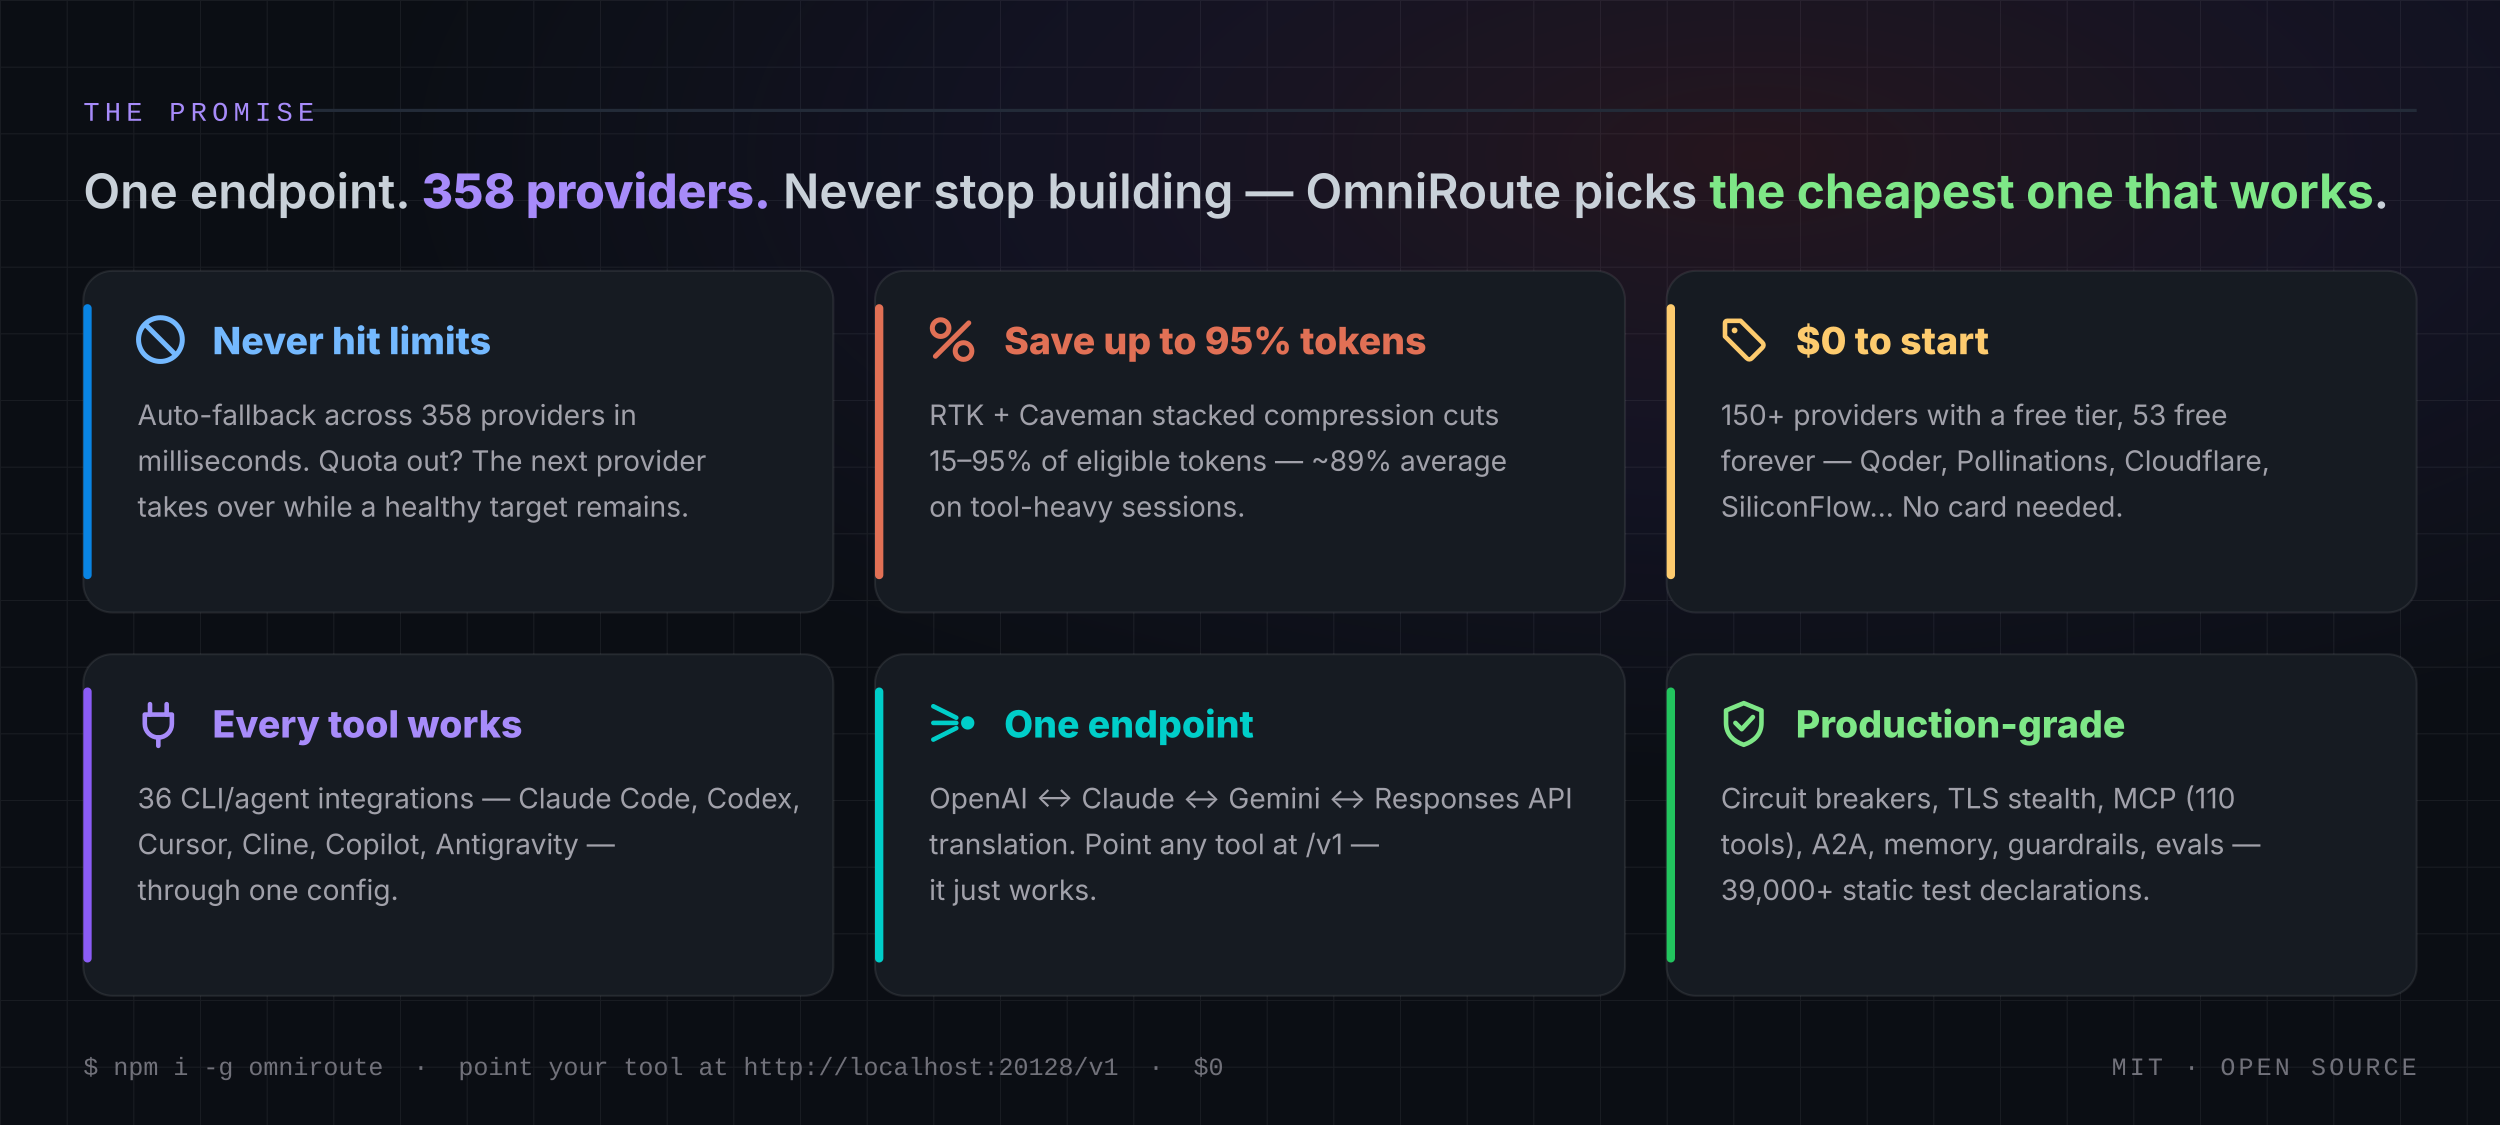
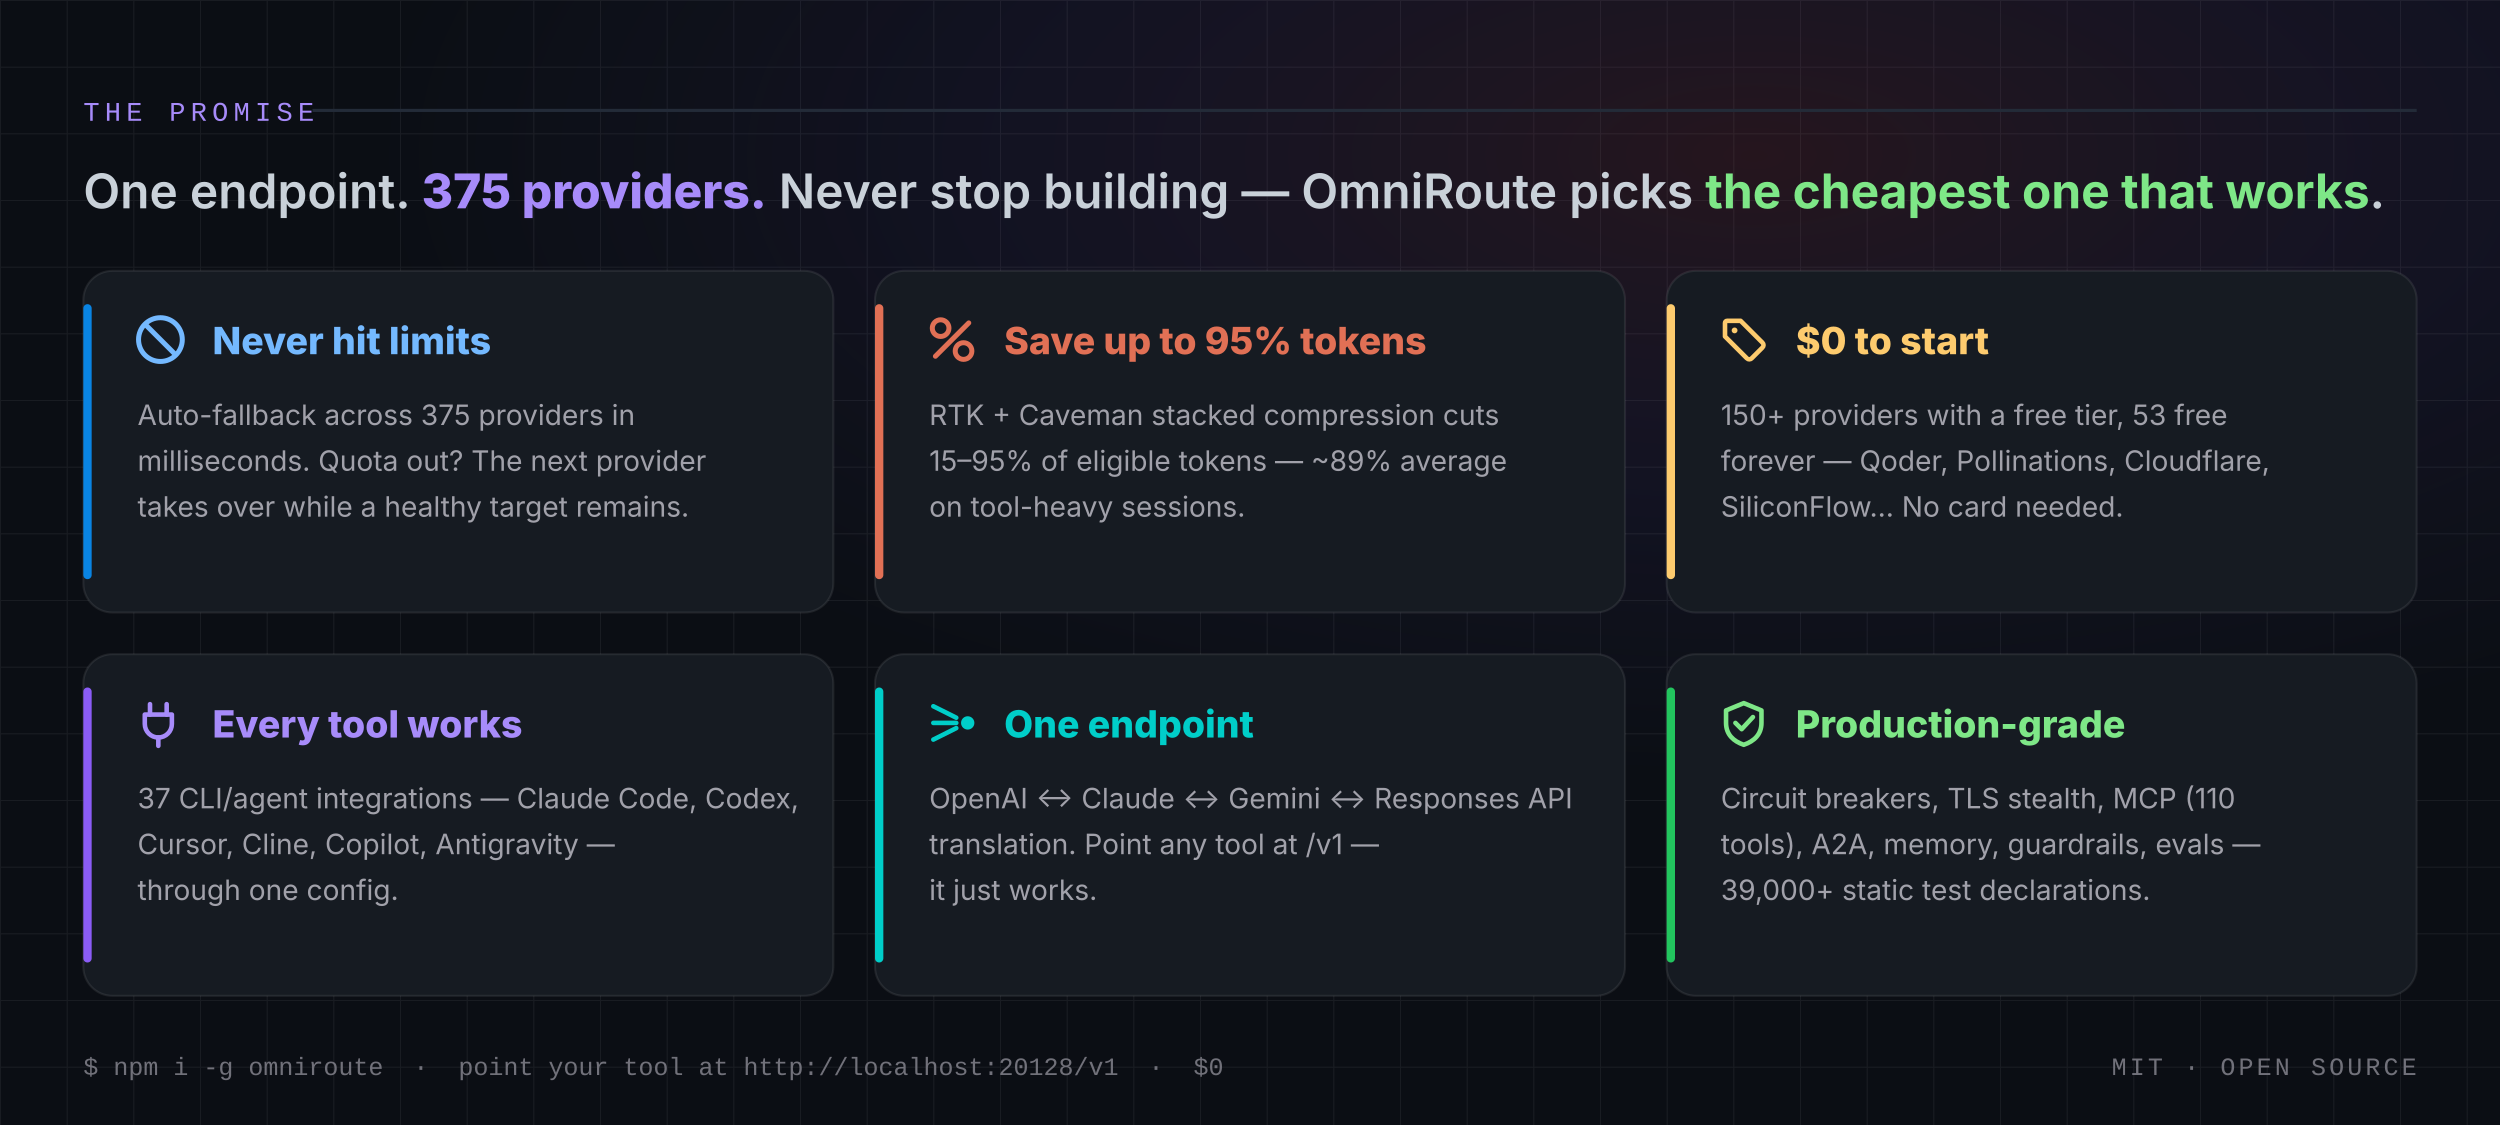
- <svg xmlns="http://www.w3.org/2000/svg" viewBox="0 0 1200 540" role="img" aria-label="The OmniRoute promise: one endpoint and 358 providers. Six pillars. Resilient fallback: automatic routing continues while another healthy target is available. Save up to 95 percent of eligible tokens: RTK plus Caveman stacked compression averages about 89 percent on tool-heavy sessions. Zero dollars to start: 150+ providers with a free tier and 54 recurring or keyless free-forever providers. Every tool works: 36 CLI and agent integration records, including Claude Code, Codex, Cursor, Cline, Copilot and Antigravity, through one config. One endpoint: OpenAI, Claude, Gemini and Responses API translation at /v1. Production controls: circuit breakers, TLS stealth, MCP with 110 tools, A2A, memory, guardrails, evals, and 39,000+ static test declarations across 5,100+ tracked test files.">
+ <svg xmlns="http://www.w3.org/2000/svg" viewBox="0 0 1200 540" role="img" aria-label="The OmniRoute promise: one endpoint and 375 providers. Six pillars. Resilient fallback: automatic routing continues while another healthy target is available. Save up to 95 percent of eligible tokens: RTK plus Caveman stacked compression averages about 89 percent on tool-heavy sessions. Zero dollars to start: 150+ providers with a free tier and 51 recurring or keyless free-forever providers. Every tool works: 37 CLI and agent integration records, including Claude Code, Codex, Cursor, Cline, Copilot and Antigravity, through one config. One endpoint: OpenAI, Claude, Gemini and Responses API translation at /v1. Production controls: circuit breakers, TLS stealth, MCP with 110 tools, A2A, memory, guardrails, evals, and 39,000+ static test declarations across 5,100+ tracked test files.">
  <defs>
    <pattern id="gridPaperP" width="32" height="32" patternUnits="userSpaceOnUse">
      <path d="M 32 0 L 0 0 0 32" fill="none" stroke="#ffffff" stroke-opacity="0.06" stroke-width="1" />
    </pattern>
    <radialGradient id="bgGlowP" cx="70%" cy="14%" r="55%">
      <stop offset="0%" stop-color="#e54d5e" stop-opacity="0.12" />
      <stop offset="55%" stop-color="#8b5cf6" stop-opacity="0.06" />
      <stop offset="100%" stop-color="#6366f1" stop-opacity="0" />
    </radialGradient>
  </defs>
  <rect width="1200" height="540" fill="#0b0e14" />
  <rect width="1200" height="540" fill="url(#gridPaperP)" />
  <rect width="1200" height="540" fill="url(#bgGlowP)" />
  <g>
    <text x="40" y="58" font-family="Consolas, 'Courier New', monospace" font-size="13" letter-spacing="2.5" fill="#a78bfa">THE PROMISE</text>
    <line x1="150" y1="53" x2="1160" y2="53" stroke="#232b38" stroke-width="1.5" />
  </g>
  <g>
-     <text x="40" y="100" font-family="Inter, 'Segoe UI', Arial, Helvetica, system-ui, sans-serif" font-size="23" font-weight="600" fill="#c9d1d9">One endpoint. <tspan fill="#a78bfa" font-weight="800">358 providers.</tspan> Never stop building — OmniRoute picks <tspan fill="#7ee787" font-weight="700">the cheapest one that works</tspan>.</text>
+     <text x="40" y="100" font-family="Inter, 'Segoe UI', Arial, Helvetica, system-ui, sans-serif" font-size="23" font-weight="600" fill="#c9d1d9">One endpoint. <tspan fill="#a78bfa" font-weight="800">375 providers.</tspan> Never stop building — OmniRoute picks <tspan fill="#7ee787" font-weight="700">the cheapest one that works</tspan>.</text>
  </g>
  <g font-family="Inter, 'Segoe UI', Arial, Helvetica, system-ui, sans-serif">
    <g>
      <rect x="40" y="130" width="360" height="164" rx="14" fill="#161b22" stroke="#ffffff" stroke-opacity="0.08" stroke-width="1" />
      <rect x="40" y="130" width="360" height="164" rx="14" fill="none" stroke="#74b9ff" stroke-width="1.5" opacity="0">
        <animate attributeName="opacity" values="0;0.9;0;0" keyTimes="0;0.055;0.12;1" dur="12s" begin="3s" repeatCount="indefinite" />
      </rect>
      <rect x="40" y="146" width="4" height="132" rx="2" fill="#0984e3" />
      <g transform="translate(66,152)" stroke="#74b9ff" stroke-width="2.4" fill="none" stroke-linecap="round">
        <circle cx="11" cy="11" r="10.5" />
        <line x1="3.9" y1="3.9" x2="18.1" y2="18.1" />
      </g>
      <text x="102" y="170" font-size="18" font-weight="800" fill="#74b9ff">Never hit limits</text>
-       <text x="66" y="204" font-size="13.5" fill="#a1a1aa">Auto-fallback across 358 providers in</text>
+       <text x="66" y="204" font-size="13.5" fill="#a1a1aa">Auto-fallback across 375 providers in</text>
      <text x="66" y="226" font-size="13.5" fill="#a1a1aa">milliseconds. Quota out? The next provider</text>
      <text x="66" y="248" font-size="13.5" fill="#a1a1aa">takes over while a healthy target remains.</text>
    </g>
    <g>
      <rect x="420" y="130" width="360" height="164" rx="14" fill="#161b22" stroke="#ffffff" stroke-opacity="0.08" stroke-width="1" />
      <rect x="420" y="130" width="360" height="164" rx="14" fill="none" stroke="#e17055" stroke-width="1.5" opacity="0">
        <animate attributeName="opacity" values="0;0;0.9;0;0" keyTimes="0;0.167;0.222;0.287;1" dur="12s" begin="3s" repeatCount="indefinite" />
      </rect>
      <rect x="420" y="146" width="4" height="132" rx="2" fill="#e17055" />
      <g transform="translate(446,152)" stroke="#e17055" stroke-width="2.4" fill="none" stroke-linecap="round">
        <circle cx="5.5" cy="5.5" r="4" />
        <circle cx="16.5" cy="16.5" r="4" />
        <line x1="19" y1="3" x2="3" y2="19" />
      </g>
      <text x="482" y="170" font-size="18" font-weight="800" fill="#e17055">Save up to 95% tokens</text>
      <text x="446" y="204" font-size="13.5" fill="#a1a1aa">RTK + Caveman stacked compression cuts</text>
      <text x="446" y="226" font-size="13.5" fill="#a1a1aa">15–95% of eligible tokens — ~89% average</text>
      <text x="446" y="248" font-size="13.5" fill="#a1a1aa">on tool-heavy sessions.</text>
    </g>
    <g>
      <rect x="800" y="130" width="360" height="164" rx="14" fill="#161b22" stroke="#ffffff" stroke-opacity="0.08" stroke-width="1" />
      <rect x="800" y="130" width="360" height="164" rx="14" fill="none" stroke="#fdcb6e" stroke-width="1.5" opacity="0">
        <animate attributeName="opacity" values="0;0;0.9;0;0" keyTimes="0;0.334;0.389;0.454;1" dur="12s" begin="3s" repeatCount="indefinite" />
      </rect>
      <rect x="800" y="146" width="4" height="132" rx="2" fill="#fdcb6e" />
      <g transform="translate(826,152)" stroke="#fdcb6e" stroke-width="2.2" fill="none" stroke-linecap="round" stroke-linejoin="round">
        <path d="M 2,9.5 L 2,3 A 1,1 0 0 1 3,2 L 9.5,2 L 20,12.5 A 1.6,1.6 0 0 1 20,14.8 L 14.8,20 A 1.6,1.6 0 0 1 12.5,20 Z" />
        <circle cx="6.6" cy="6.6" r="1.4" fill="#fdcb6e" stroke="none" />
      </g>
      <text x="862" y="170" font-size="18" font-weight="800" fill="#fdcb6e">$0 to start</text>
      <text x="826" y="204" font-size="13.5" fill="#a1a1aa">150+ providers with a free tier, 53 free</text>
      <text x="826" y="226" font-size="13.5" fill="#a1a1aa">forever — Qoder, Pollinations, Cloudflare,</text>
      <text x="826" y="248" font-size="13.5" fill="#a1a1aa">SiliconFlow… No card needed.</text>
    </g>
    <g>
      <rect x="40" y="314" width="360" height="164" rx="14" fill="#161b22" stroke="#ffffff" stroke-opacity="0.08" stroke-width="1" />
      <rect x="40" y="314" width="360" height="164" rx="14" fill="none" stroke="#a78bfa" stroke-width="1.5" opacity="0">
        <animate attributeName="opacity" values="0;0;0.9;0;0" keyTimes="0;0.5;0.555;0.62;1" dur="12s" begin="3s" repeatCount="indefinite" />
      </rect>
      <rect x="40" y="330" width="4" height="132" rx="2" fill="#8b5cf6" />
      <g transform="translate(66,336)" stroke="#a78bfa" stroke-width="2.2" fill="none" stroke-linecap="round" stroke-linejoin="round">
        <path d="M 6,2 L 6,7 M 14,2 L 14,7" />
        <path d="M 3.5,7 L 16.5,7 L 16.5,11.5 A 6.5,6.5 0 0 1 10,18 A 6.5,6.5 0 0 1 3.5,11.5 Z" />
        <path d="M 10,18 L 10,22" />
      </g>
      <text x="102" y="354" font-size="18" font-weight="800" fill="#a78bfa">Every tool works</text>
-       <text x="66" y="388" font-size="13.5" fill="#a1a1aa">36 CLI/agent integrations — Claude Code, Codex,</text>
+       <text x="66" y="388" font-size="13.5" fill="#a1a1aa">37 CLI/agent integrations — Claude Code, Codex,</text>
      <text x="66" y="410" font-size="13.5" fill="#a1a1aa">Cursor, Cline, Copilot, Antigravity —</text>
      <text x="66" y="432" font-size="13.5" fill="#a1a1aa">through one config.</text>
    </g>
    <g>
      <rect x="420" y="314" width="360" height="164" rx="14" fill="#161b22" stroke="#ffffff" stroke-opacity="0.08" stroke-width="1" />
      <rect x="420" y="314" width="360" height="164" rx="14" fill="none" stroke="#00cec9" stroke-width="1.5" opacity="0">
        <animate attributeName="opacity" values="0;0;0.9;0;0" keyTimes="0;0.667;0.722;0.787;1" dur="12s" begin="3s" repeatCount="indefinite" />
      </rect>
      <rect x="420" y="330" width="4" height="132" rx="2" fill="#00cec9" />
      <g transform="translate(446,336)" stroke="#00cec9" stroke-width="2.2" fill="none" stroke-linecap="round">
        <path d="M 2,3 L 13,8.5 M 2,11 L 13,11 M 2,19 L 13,13.5" />
        <circle cx="18.5" cy="11" r="3.2" fill="#00cec9" stroke="none" />
      </g>
      <text x="482" y="354" font-size="18" font-weight="800" fill="#00cec9">One endpoint</text>
      <text x="446" y="388" font-size="13.5" fill="#a1a1aa">OpenAI ↔ Claude ↔ Gemini ↔ Responses API</text>
      <text x="446" y="410" font-size="13.5" fill="#a1a1aa">translation. Point any tool at /v1 —</text>
      <text x="446" y="432" font-size="13.5" fill="#a1a1aa">it just works.</text>
    </g>
    <g>
      <rect x="800" y="314" width="360" height="164" rx="14" fill="#161b22" stroke="#ffffff" stroke-opacity="0.08" stroke-width="1" />
      <rect x="800" y="314" width="360" height="164" rx="14" fill="none" stroke="#7ee787" stroke-width="1.5" opacity="0">
        <animate attributeName="opacity" values="0;0;0.9;0;0" keyTimes="0;0.834;0.889;0.954;1" dur="12s" begin="3s" repeatCount="indefinite" />
      </rect>
      <rect x="800" y="330" width="4" height="132" rx="2" fill="#22c55e" />
      <g transform="translate(826,336)" stroke="#7ee787" stroke-width="2.2" fill="none" stroke-linecap="round" stroke-linejoin="round">
        <path d="M 11,1.5 L 19.5,5 L 19.5,11 C 19.5,16.5 16,19.8 11,21.5 C 6,19.8 2.5,16.5 2.5,11 L 2.5,5 Z" />
        <path d="M 7,11 L 10,14 L 15.4,8.2" />
      </g>
      <text x="862" y="354" font-size="18" font-weight="800" fill="#7ee787">Production-grade</text>
      <text x="826" y="388" font-size="13.5" fill="#a1a1aa">Circuit breakers, TLS stealth, MCP (110</text>
      <text x="826" y="410" font-size="13.5" fill="#a1a1aa">tools), A2A, memory, guardrails, evals —</text>
      <text x="826" y="432" font-size="13.5" fill="#a1a1aa">39,000+ static test declarations.</text>
    </g>
  </g>
  <g>
    <text x="40" y="516" font-family="Consolas, 'Courier New', monospace" font-size="12" fill="#71717a">$ npm i -g omniroute  ·  point your tool at http://localhost:20128/v1  ·  $0</text>
    <text x="1160" y="516" text-anchor="end" font-family="Consolas, 'Courier New', monospace" font-size="12" letter-spacing="1.5" fill="#71717a">MIT · OPEN SOURCE</text>
  </g>
</svg>
